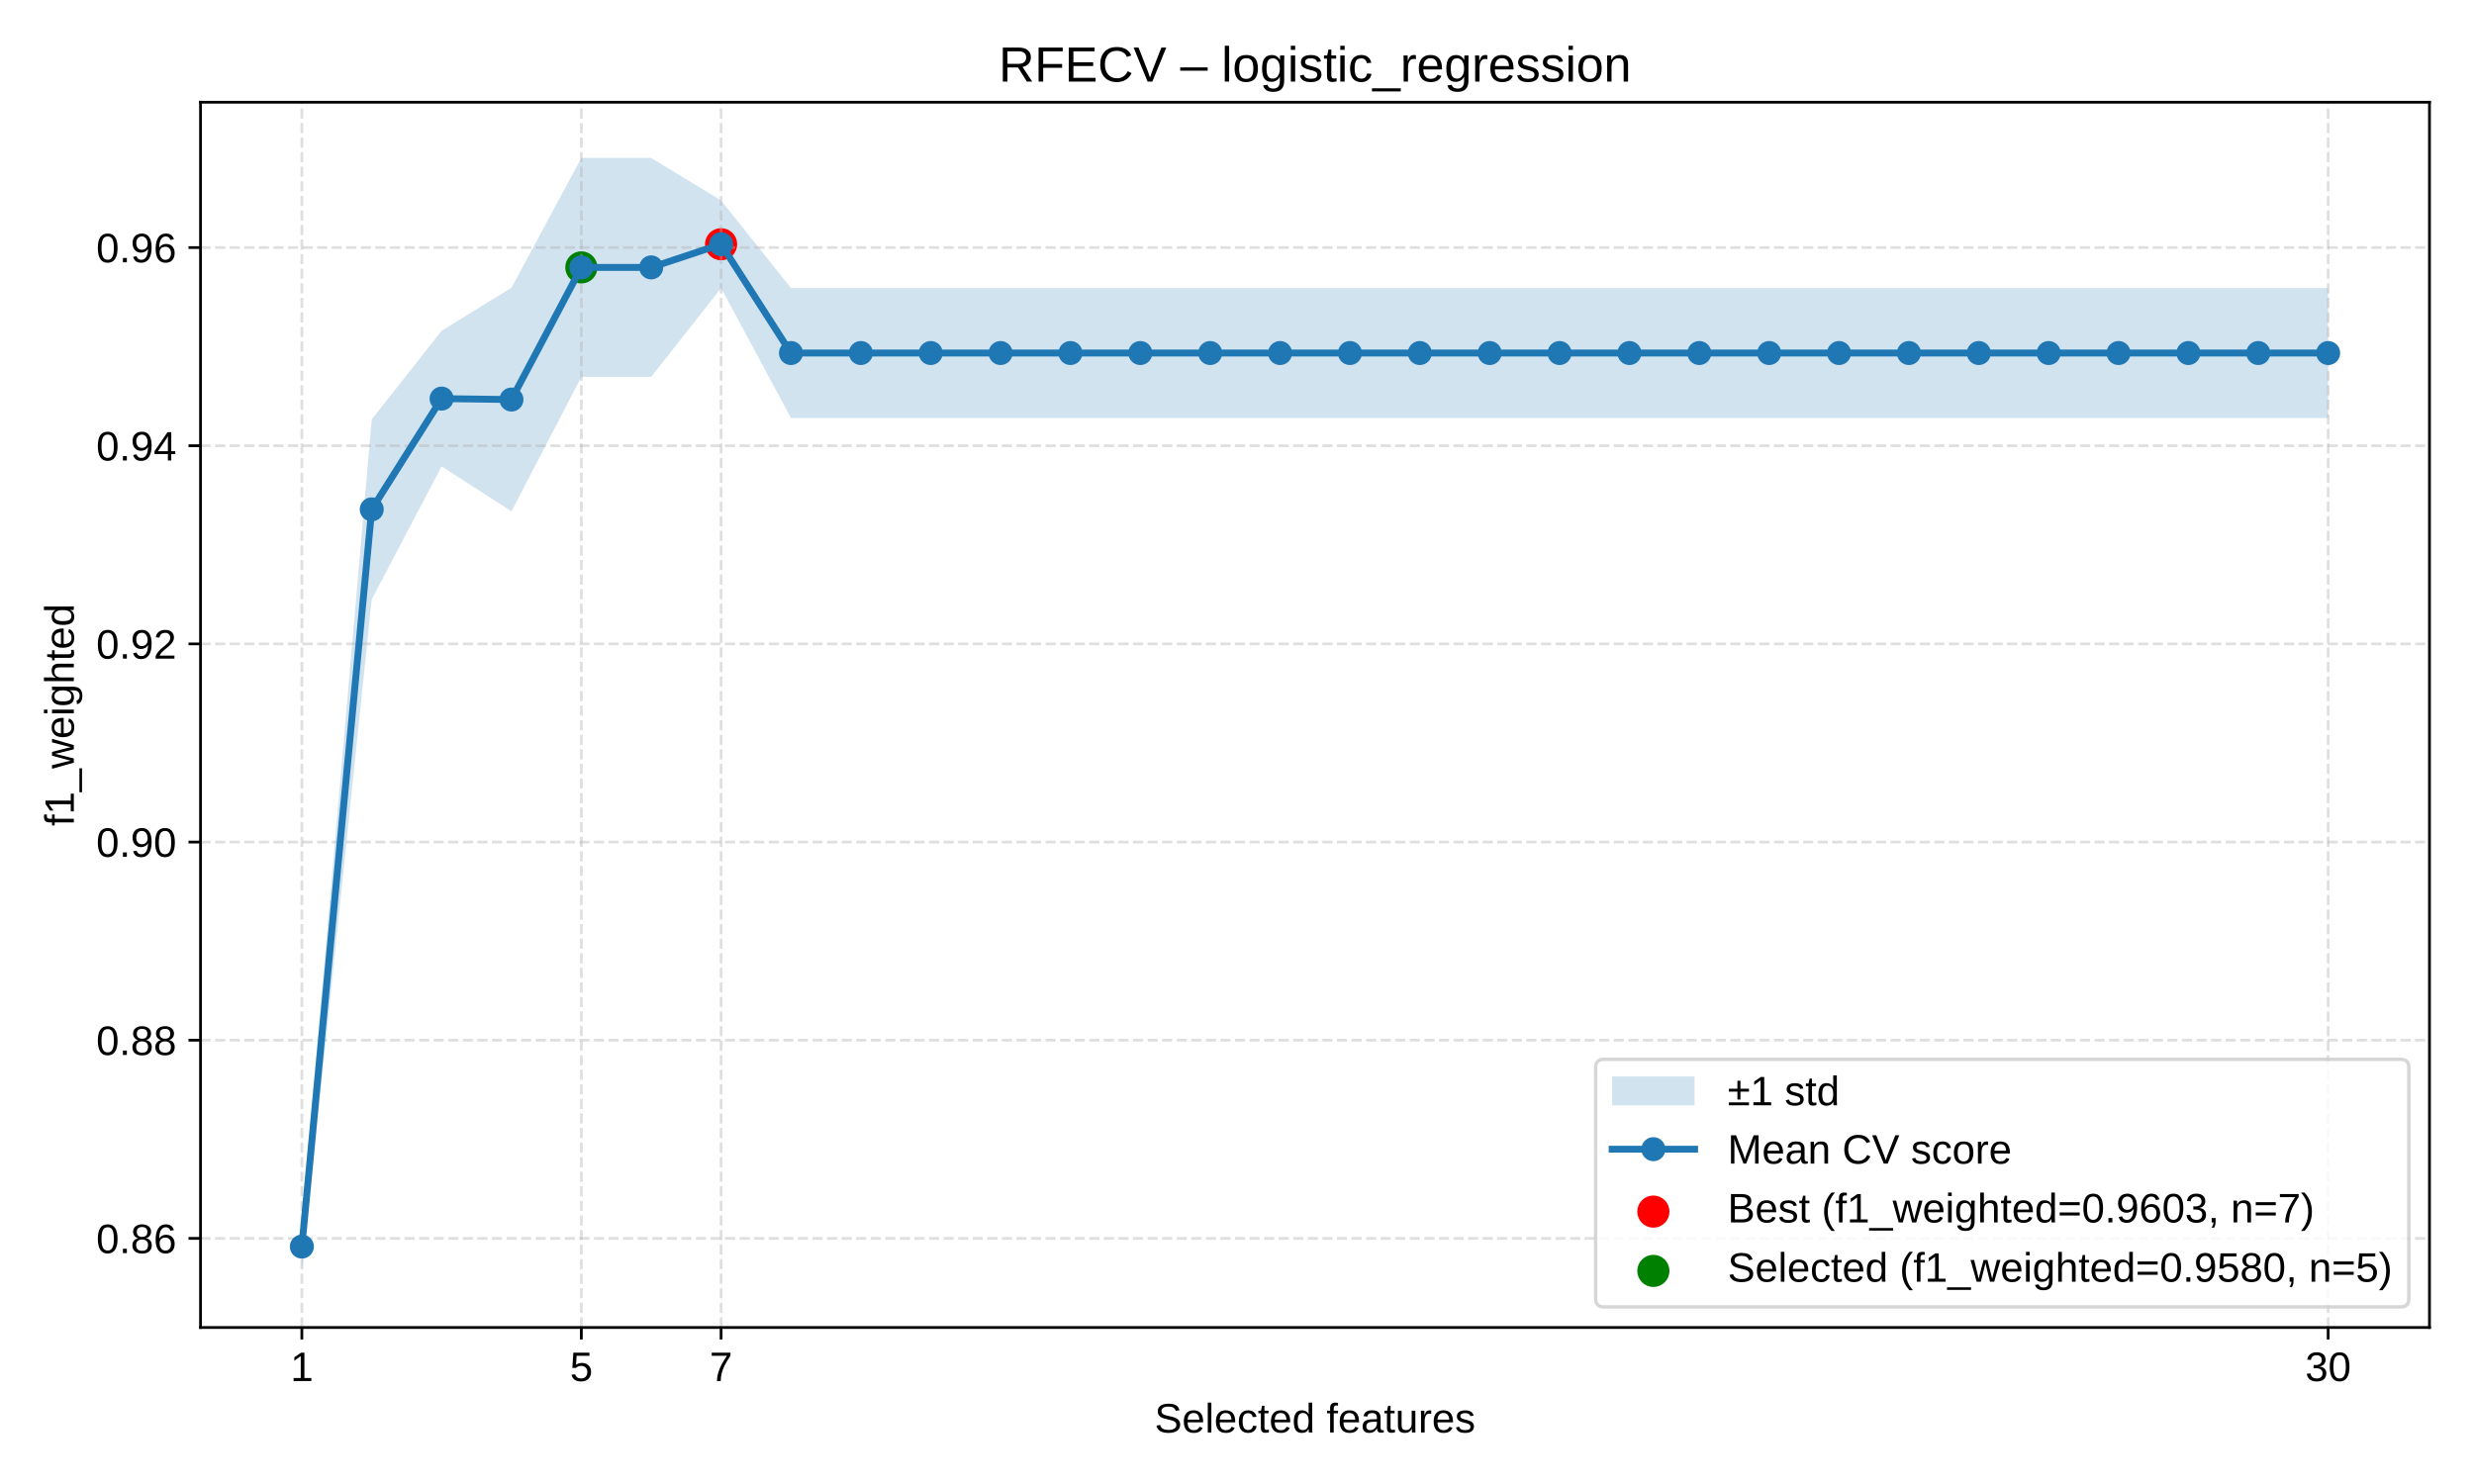
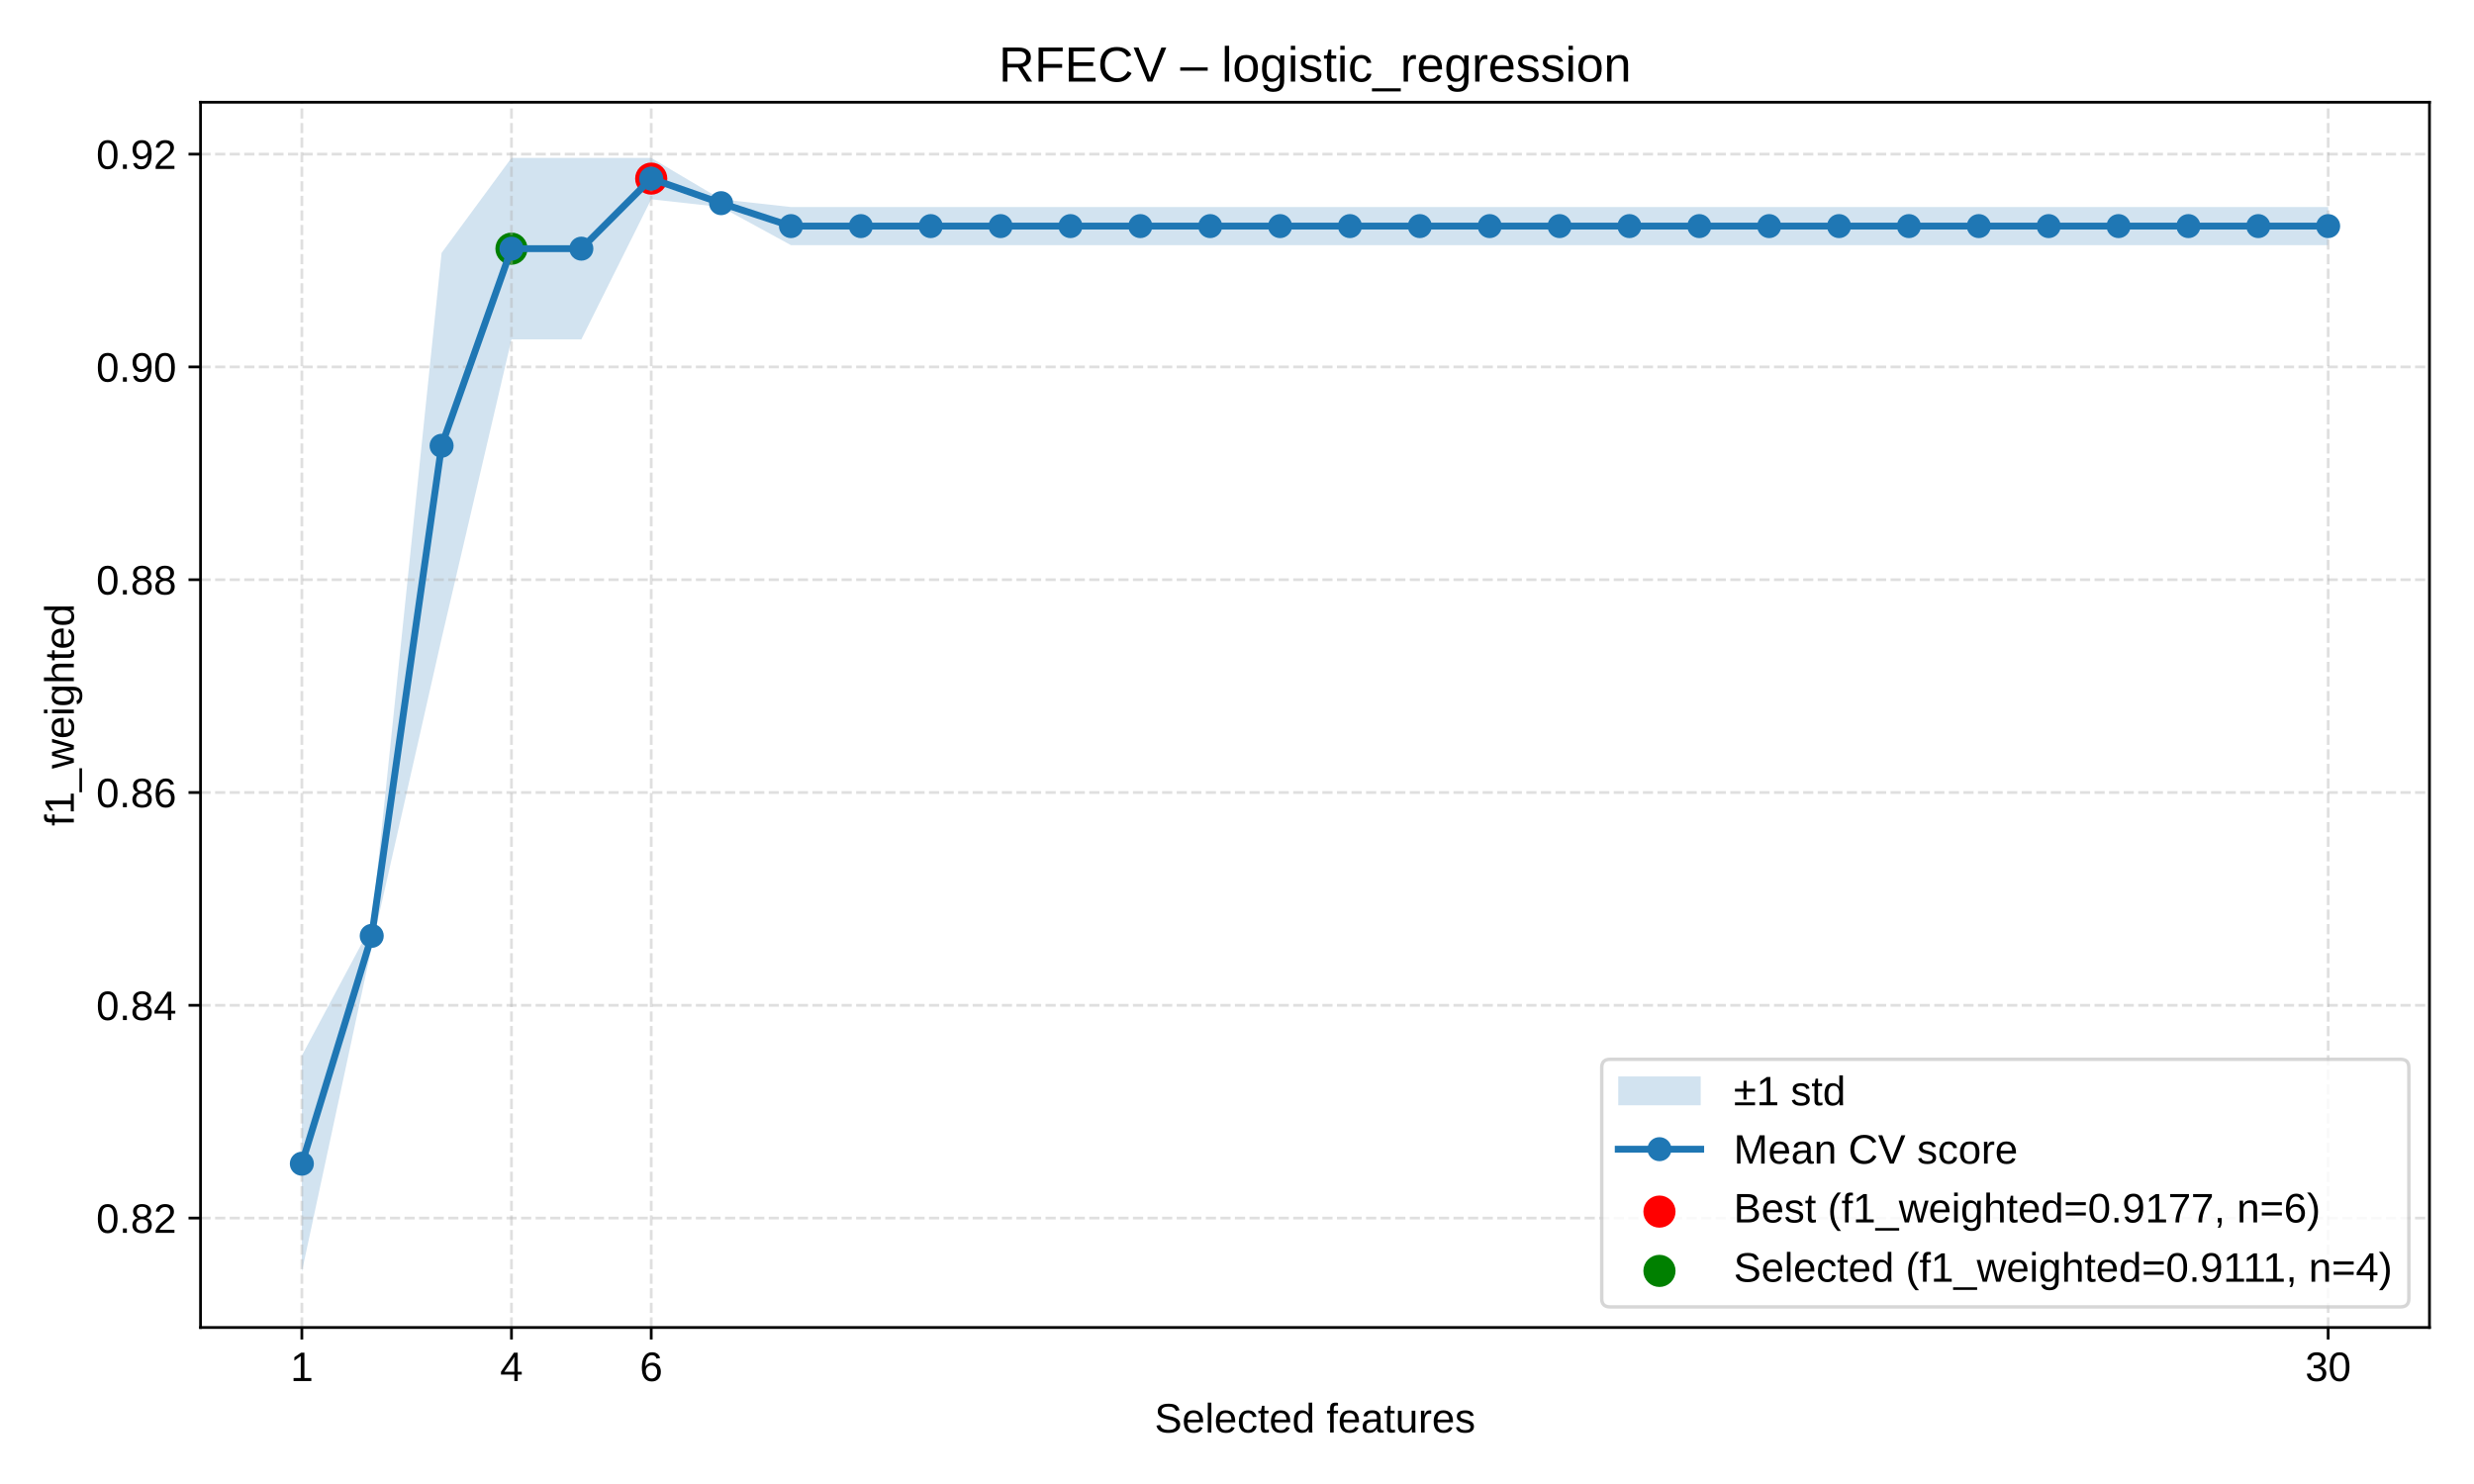
<svg xmlns="http://www.w3.org/2000/svg" xmlns:xlink="http://www.w3.org/1999/xlink" width="720pt" height="432pt" viewBox="0 0 720 432" version="1.1">
  <defs>
    <style type="text/css">*{stroke-linejoin: round; stroke-linecap: butt}</style>
  </defs>
  <g id="figure_1">
    <g id="patch_1">
      <path d="M 0 432  L 720 432  L 720 0  L 0 0  z " style="fill: #ffffff" />
    </g>
    <g id="axes_1">
      <g id="patch_2">
        <path d="M 58.362 386.44  L 707.04 386.44  L 707.04 29.76  L 58.362 29.76  z " style="fill: #ffffff" />
      </g>
      <g id="FillBetweenPolyCollection_1">
-         <path d="M 87.848 355.545  L 87.848 370.227  L 108.183 174.483  L 128.517 135.765  L 148.852 148.861  L 169.187 109.718  L 189.521 109.718  L 209.856 83.851  L 230.191 121.684  L 250.526 121.684  L 270.86 121.684  L 291.195 121.684  L 311.53 121.684  L 331.864 121.684  L 352.199 121.684  L 372.534 121.684  L 392.869 121.684  L 413.203 121.684  L 433.538 121.684  L 453.873 121.684  L 474.207 121.684  L 494.542 121.684  L 514.877 121.684  L 535.212 121.684  L 555.546 121.684  L 575.881 121.684  L 596.216 121.684  L 616.551 121.684  L 636.885 121.684  L 657.22 121.684  L 677.555 121.684  L 677.555 83.851  L 677.555 83.851  L 657.22 83.851  L 636.885 83.851  L 616.551 83.851  L 596.216 83.851  L 575.881 83.851  L 555.546 83.851  L 535.212 83.851  L 514.877 83.851  L 494.542 83.851  L 474.207 83.851  L 453.873 83.851  L 433.538 83.851  L 413.203 83.851  L 392.869 83.851  L 372.534 83.851  L 352.199 83.851  L 331.864 83.851  L 311.53 83.851  L 291.195 83.851  L 270.86 83.851  L 250.526 83.851  L 230.191 83.851  L 209.856 58.345  L 189.521 45.973  L 169.187 45.973  L 148.852 83.757  L 128.517 96.301  L 108.183 122.074  L 87.848 355.545  z " clip-path="url(#pd4bf677b7a)" style="fill: #1f77b4; fill-opacity: 0.2" />
+         <path d="M 87.848 307.295  L 87.848 370.227  L 108.183 275.661  L 128.517 185.892  L 148.852 98.796  L 169.187 98.796  L 189.521 58.017  L 209.856 60.269  L 230.191 71.368  L 250.526 71.368  L 270.86 71.368  L 291.195 71.368  L 311.53 71.368  L 331.864 71.368  L 352.199 71.368  L 372.534 71.368  L 392.869 71.368  L 413.203 71.368  L 433.538 71.368  L 453.873 71.368  L 474.207 71.368  L 494.542 71.368  L 514.877 71.368  L 535.212 71.368  L 555.546 71.368  L 575.881 71.368  L 596.216 71.368  L 616.551 71.368  L 636.885 71.368  L 657.22 71.368  L 677.555 71.368  L 677.555 60.269  L 677.555 60.269  L 657.22 60.269  L 636.885 60.269  L 616.551 60.269  L 596.216 60.269  L 575.881 60.269  L 555.546 60.269  L 535.212 60.269  L 514.877 60.269  L 494.542 60.269  L 474.207 60.269  L 453.873 60.269  L 433.538 60.269  L 413.203 60.269  L 392.869 60.269  L 372.534 60.269  L 352.199 60.269  L 331.864 60.269  L 311.53 60.269  L 291.195 60.269  L 270.86 60.269  L 250.526 60.269  L 230.191 60.269  L 209.856 58.017  L 189.521 45.973  L 169.187 45.973  L 148.852 45.973  L 128.517 73.626  L 108.183 269.206  L 87.848 307.295  z " clip-path="url(#p8cc1e3dfc0)" style="fill: #1f77b4; fill-opacity: 0.2" />
      </g>
      <g id="PathCollection_1">
        <defs>
-           <path id="m157b19fe81" d="M 0 4.183  C 1.109 4.183 2.174 3.743 2.958 2.958  C 3.743 2.174 4.183 1.109 4.183 0  C 4.183 -1.109 3.743 -2.174 2.958 -2.958  C 2.174 -3.743 1.109 -4.183 0 -4.183  C -1.109 -4.183 -2.174 -3.743 -2.958 -2.958  C -3.743 -2.174 -4.183 -1.109 -4.183 0  C -4.183 1.109 -3.743 2.174 -2.958 2.958  C -2.174 3.743 -1.109 4.183 0 4.183  z " style="stroke: #ff0000" />
+           <path id="m5abff9bcad" d="M 0 4.183  C 1.109 4.183 2.174 3.743 2.958 2.958  C 3.743 2.174 4.183 1.109 4.183 0  C 4.183 -1.109 3.743 -2.174 2.958 -2.958  C 2.174 -3.743 1.109 -4.183 0 -4.183  C -1.109 -4.183 -2.174 -3.743 -2.958 -2.958  C -3.743 -2.174 -4.183 -1.109 -4.183 0  C -4.183 1.109 -3.743 2.174 -2.958 2.958  C -2.174 3.743 -1.109 4.183 0 4.183  z " style="stroke: #ff0000" />
        </defs>
-         <g clip-path="url(#pd4bf677b7a)">
-           <use xlink:href="#m157b19fe81" x="209.856" y="71.098" style="fill: #ff0000; stroke: #ff0000" />
+         <g clip-path="url(#p8cc1e3dfc0)">
+           <use xlink:href="#m5abff9bcad" x="189.521" y="51.995" style="fill: #ff0000; stroke: #ff0000" />
        </g>
      </g>
      <g id="PathCollection_2">
        <defs>
-           <path id="m5b1de98c00" d="M 0 4.183  C 1.109 4.183 2.174 3.743 2.958 2.958  C 3.743 2.174 4.183 1.109 4.183 0  C 4.183 -1.109 3.743 -2.174 2.958 -2.958  C 2.174 -3.743 1.109 -4.183 0 -4.183  C -1.109 -4.183 -2.174 -3.743 -2.958 -2.958  C -3.743 -2.174 -4.183 -1.109 -4.183 0  C -4.183 1.109 -3.743 2.174 -2.958 2.958  C -2.174 3.743 -1.109 4.183 0 4.183  z " style="stroke: #008000" />
+           <path id="m867940e10f" d="M 0 4.183  C 1.109 4.183 2.174 3.743 2.958 2.958  C 3.743 2.174 4.183 1.109 4.183 0  C 4.183 -1.109 3.743 -2.174 2.958 -2.958  C 2.174 -3.743 1.109 -4.183 0 -4.183  C -1.109 -4.183 -2.174 -3.743 -2.958 -2.958  C -3.743 -2.174 -4.183 -1.109 -4.183 0  C -4.183 1.109 -3.743 2.174 -2.958 2.958  C -2.174 3.743 -1.109 4.183 0 4.183  z " style="stroke: #008000" />
        </defs>
-         <g clip-path="url(#pd4bf677b7a)">
-           <use xlink:href="#m5b1de98c00" x="169.187" y="77.845" style="fill: #008000; stroke: #008000" />
+         <g clip-path="url(#p8cc1e3dfc0)">
+           <use xlink:href="#m867940e10f" x="148.852" y="72.384" style="fill: #008000; stroke: #008000" />
        </g>
      </g>
      <g id="matplotlib.axis_1">
        <g id="xtick_1">
          <g id="line2d_1">
-             <path d="M 87.848 386.44  L 87.848 29.76  " clip-path="url(#pd4bf677b7a)" style="fill: none; stroke-dasharray: 2.96,1.28; stroke-dashoffset: 0; stroke: #b0b0b0; stroke-opacity: 0.4; stroke-width: 0.8" />
+             <path d="M 87.848 386.44  L 87.848 29.76  " clip-path="url(#p8cc1e3dfc0)" style="fill: none; stroke-dasharray: 2.96,1.28; stroke-dashoffset: 0; stroke: #b0b0b0; stroke-opacity: 0.4; stroke-width: 0.8" />
          </g>
          <g id="line2d_2">
            <defs>
-               <path id="mbd042aa9f1" d="M 0 0  L 0 3.5  " style="stroke: #000000; stroke-width: 0.8" />
+               <path id="m4ea47027c8" d="M 0 0  L 0 3.5  " style="stroke: #000000; stroke-width: 0.8" />
            </defs>
            <g>
-               <use xlink:href="#mbd042aa9f1" x="87.848" y="386.44" style="stroke: #000000; stroke-width: 0.8" />
+               <use xlink:href="#m4ea47027c8" x="87.848" y="386.44" style="stroke: #000000; stroke-width: 0.8" />
            </g>
          </g>
          <g id="text_1">
            <text style="font-size: 12px; font-family: 'Arial'; text-anchor: middle" x="87.848" y="402.029" transform="rotate(-0 87.84784 402.0294)">1</text>
          </g>
        </g>
        <g id="xtick_2">
          <g id="line2d_3">
-             <path d="M 169.187 386.44  L 169.187 29.76  " clip-path="url(#pd4bf677b7a)" style="fill: none; stroke-dasharray: 2.96,1.28; stroke-dashoffset: 0; stroke: #b0b0b0; stroke-opacity: 0.4; stroke-width: 0.8" />
+             <path d="M 148.852 386.44  L 148.852 29.76  " clip-path="url(#p8cc1e3dfc0)" style="fill: none; stroke-dasharray: 2.96,1.28; stroke-dashoffset: 0; stroke: #b0b0b0; stroke-opacity: 0.4; stroke-width: 0.8" />
          </g>
          <g id="line2d_4">
            <g>
-               <use xlink:href="#mbd042aa9f1" x="169.187" y="386.44" style="stroke: #000000; stroke-width: 0.8" />
+               <use xlink:href="#m4ea47027c8" x="148.852" y="386.44" style="stroke: #000000; stroke-width: 0.8" />
            </g>
          </g>
          <g id="text_2">
-             <text style="font-size: 12px; font-family: 'Arial'; text-anchor: middle" x="169.187" y="402.029" transform="rotate(-0 169.1867 402.0294)">5</text>
+             <text style="font-size: 12px; font-family: 'Arial'; text-anchor: middle" x="148.852" y="402.029" transform="rotate(-0 148.852 402.0294)">4</text>
          </g>
        </g>
        <g id="xtick_3">
          <g id="line2d_5">
-             <path d="M 209.856 386.44  L 209.856 29.76  " clip-path="url(#pd4bf677b7a)" style="fill: none; stroke-dasharray: 2.96,1.28; stroke-dashoffset: 0; stroke: #b0b0b0; stroke-opacity: 0.4; stroke-width: 0.8" />
+             <path d="M 189.521 386.44  L 189.521 29.76  " clip-path="url(#p8cc1e3dfc0)" style="fill: none; stroke-dasharray: 2.96,1.28; stroke-dashoffset: 0; stroke: #b0b0b0; stroke-opacity: 0.4; stroke-width: 0.8" />
          </g>
          <g id="line2d_6">
            <g>
-               <use xlink:href="#mbd042aa9f1" x="209.856" y="386.44" style="stroke: #000000; stroke-width: 0.8" />
+               <use xlink:href="#m4ea47027c8" x="189.521" y="386.44" style="stroke: #000000; stroke-width: 0.8" />
            </g>
          </g>
          <g id="text_3">
-             <text style="font-size: 12px; font-family: 'Arial'; text-anchor: middle" x="209.856" y="402.029" transform="rotate(-0 209.8561 402.0294)">7</text>
+             <text style="font-size: 12px; font-family: 'Arial'; text-anchor: middle" x="189.521" y="402.029" transform="rotate(-0 189.5214 402.0294)">6</text>
          </g>
        </g>
        <g id="xtick_4">
          <g id="line2d_7">
-             <path d="M 677.555 386.44  L 677.555 29.76  " clip-path="url(#pd4bf677b7a)" style="fill: none; stroke-dasharray: 2.96,1.28; stroke-dashoffset: 0; stroke: #b0b0b0; stroke-opacity: 0.4; stroke-width: 0.8" />
+             <path d="M 677.555 386.44  L 677.555 29.76  " clip-path="url(#p8cc1e3dfc0)" style="fill: none; stroke-dasharray: 2.96,1.28; stroke-dashoffset: 0; stroke: #b0b0b0; stroke-opacity: 0.4; stroke-width: 0.8" />
          </g>
          <g id="line2d_8">
            <g>
-               <use xlink:href="#mbd042aa9f1" x="677.555" y="386.44" style="stroke: #000000; stroke-width: 0.8" />
+               <use xlink:href="#m4ea47027c8" x="677.555" y="386.44" style="stroke: #000000; stroke-width: 0.8" />
            </g>
          </g>
          <g id="text_4">
            <text style="font-size: 12px; font-family: 'Arial'; text-anchor: middle" x="677.555" y="402.029" transform="rotate(-0 677.5547 402.0294)">30</text>
          </g>
        </g>
        <g id="text_5">
          <text style="font-size: 12px; font-family: 'Arial'; text-anchor: middle" x="382.701" y="417.004" transform="rotate(-0 382.7013 417.0038)">Selected features</text>
        </g>
      </g>
      <g id="matplotlib.axis_2">
        <g id="ytick_1">
          <g id="line2d_9">
-             <path d="M 58.362 360.496  L 707.04 360.496  " clip-path="url(#pd4bf677b7a)" style="fill: none; stroke-dasharray: 2.96,1.28; stroke-dashoffset: 0; stroke: #b0b0b0; stroke-opacity: 0.4; stroke-width: 0.8" />
+             <path d="M 58.362 354.591  L 707.04 354.591  " clip-path="url(#p8cc1e3dfc0)" style="fill: none; stroke-dasharray: 2.96,1.28; stroke-dashoffset: 0; stroke: #b0b0b0; stroke-opacity: 0.4; stroke-width: 0.8" />
          </g>
          <g id="line2d_10">
            <defs>
-               <path id="me30c0a34dc" d="M 0 0  L -3.5 0  " style="stroke: #000000; stroke-width: 0.8" />
+               <path id="m1e4bbfbb34" d="M 0 0  L -3.5 0  " style="stroke: #000000; stroke-width: 0.8" />
            </defs>
            <g>
-               <use xlink:href="#me30c0a34dc" x="58.362" y="360.496" style="stroke: #000000; stroke-width: 0.8" />
+               <use xlink:href="#m1e4bbfbb34" x="58.362" y="354.591" style="stroke: #000000; stroke-width: 0.8" />
            </g>
          </g>
          <g id="text_6">
-             <text style="font-size: 12px; font-family: 'Arial'; text-anchor: end" x="51.362" y="364.791" transform="rotate(-0 51.3625 364.7909)">0.86</text>
+             <text style="font-size: 12px; font-family: 'Arial'; text-anchor: end" x="51.362" y="358.886" transform="rotate(-0 51.3625 358.8856)">0.82</text>
          </g>
        </g>
        <g id="ytick_2">
          <g id="line2d_11">
-             <path d="M 58.362 302.81  L 707.04 302.81  " clip-path="url(#pd4bf677b7a)" style="fill: none; stroke-dasharray: 2.96,1.28; stroke-dashoffset: 0; stroke: #b0b0b0; stroke-opacity: 0.4; stroke-width: 0.8" />
+             <path d="M 58.362 292.647  L 707.04 292.647  " clip-path="url(#p8cc1e3dfc0)" style="fill: none; stroke-dasharray: 2.96,1.28; stroke-dashoffset: 0; stroke: #b0b0b0; stroke-opacity: 0.4; stroke-width: 0.8" />
          </g>
          <g id="line2d_12">
            <g>
-               <use xlink:href="#me30c0a34dc" x="58.362" y="302.81" style="stroke: #000000; stroke-width: 0.8" />
+               <use xlink:href="#m1e4bbfbb34" x="58.362" y="292.647" style="stroke: #000000; stroke-width: 0.8" />
            </g>
          </g>
          <g id="text_7">
-             <text style="font-size: 12px; font-family: 'Arial'; text-anchor: end" x="51.362" y="307.105" transform="rotate(-0 51.3625 307.1051)">0.88</text>
+             <text style="font-size: 12px; font-family: 'Arial'; text-anchor: end" x="51.362" y="296.942" transform="rotate(-0 51.3625 296.9416)">0.84</text>
          </g>
        </g>
        <g id="ytick_3">
          <g id="line2d_13">
-             <path d="M 58.362 245.125  L 707.04 245.125  " clip-path="url(#pd4bf677b7a)" style="fill: none; stroke-dasharray: 2.96,1.28; stroke-dashoffset: 0; stroke: #b0b0b0; stroke-opacity: 0.4; stroke-width: 0.8" />
+             <path d="M 58.362 230.703  L 707.04 230.703  " clip-path="url(#p8cc1e3dfc0)" style="fill: none; stroke-dasharray: 2.96,1.28; stroke-dashoffset: 0; stroke: #b0b0b0; stroke-opacity: 0.4; stroke-width: 0.8" />
          </g>
          <g id="line2d_14">
            <g>
-               <use xlink:href="#me30c0a34dc" x="58.362" y="245.125" style="stroke: #000000; stroke-width: 0.8" />
+               <use xlink:href="#m1e4bbfbb34" x="58.362" y="230.703" style="stroke: #000000; stroke-width: 0.8" />
            </g>
          </g>
          <g id="text_8">
-             <text style="font-size: 12px; font-family: 'Arial'; text-anchor: end" x="51.362" y="249.419" transform="rotate(-0 51.3625 249.4194)">0.90</text>
+             <text style="font-size: 12px; font-family: 'Arial'; text-anchor: end" x="51.362" y="234.998" transform="rotate(-0 51.3625 234.9975)">0.86</text>
          </g>
        </g>
        <g id="ytick_4">
          <g id="line2d_15">
-             <path d="M 58.362 187.439  L 707.04 187.439  " clip-path="url(#pd4bf677b7a)" style="fill: none; stroke-dasharray: 2.96,1.28; stroke-dashoffset: 0; stroke: #b0b0b0; stroke-opacity: 0.4; stroke-width: 0.8" />
+             <path d="M 58.362 168.759  L 707.04 168.759  " clip-path="url(#p8cc1e3dfc0)" style="fill: none; stroke-dasharray: 2.96,1.28; stroke-dashoffset: 0; stroke: #b0b0b0; stroke-opacity: 0.4; stroke-width: 0.8" />
          </g>
          <g id="line2d_16">
            <g>
-               <use xlink:href="#me30c0a34dc" x="58.362" y="187.439" style="stroke: #000000; stroke-width: 0.8" />
+               <use xlink:href="#m1e4bbfbb34" x="58.362" y="168.759" style="stroke: #000000; stroke-width: 0.8" />
            </g>
          </g>
          <g id="text_9">
-             <text style="font-size: 12px; font-family: 'Arial'; text-anchor: end" x="51.362" y="191.734" transform="rotate(-0 51.3625 191.7336)">0.92</text>
+             <text style="font-size: 12px; font-family: 'Arial'; text-anchor: end" x="51.362" y="173.053" transform="rotate(-0 51.3625 173.0535)">0.88</text>
          </g>
        </g>
        <g id="ytick_5">
          <g id="line2d_17">
-             <path d="M 58.362 129.753  L 707.04 129.753  " clip-path="url(#pd4bf677b7a)" style="fill: none; stroke-dasharray: 2.96,1.28; stroke-dashoffset: 0; stroke: #b0b0b0; stroke-opacity: 0.4; stroke-width: 0.8" />
+             <path d="M 58.362 106.815  L 707.04 106.815  " clip-path="url(#p8cc1e3dfc0)" style="fill: none; stroke-dasharray: 2.96,1.28; stroke-dashoffset: 0; stroke: #b0b0b0; stroke-opacity: 0.4; stroke-width: 0.8" />
          </g>
          <g id="line2d_18">
            <g>
-               <use xlink:href="#me30c0a34dc" x="58.362" y="129.753" style="stroke: #000000; stroke-width: 0.8" />
+               <use xlink:href="#m1e4bbfbb34" x="58.362" y="106.815" style="stroke: #000000; stroke-width: 0.8" />
            </g>
          </g>
          <g id="text_10">
-             <text style="font-size: 12px; font-family: 'Arial'; text-anchor: end" x="51.362" y="134.048" transform="rotate(-0 51.3625 134.0479)">0.94</text>
+             <text style="font-size: 12px; font-family: 'Arial'; text-anchor: end" x="51.362" y="111.109" transform="rotate(-0 51.3625 111.1094)">0.90</text>
          </g>
        </g>
        <g id="ytick_6">
          <g id="line2d_19">
-             <path d="M 58.362 72.067  L 707.04 72.067  " clip-path="url(#pd4bf677b7a)" style="fill: none; stroke-dasharray: 2.96,1.28; stroke-dashoffset: 0; stroke: #b0b0b0; stroke-opacity: 0.4; stroke-width: 0.8" />
+             <path d="M 58.362 44.871  L 707.04 44.871  " clip-path="url(#p8cc1e3dfc0)" style="fill: none; stroke-dasharray: 2.96,1.28; stroke-dashoffset: 0; stroke: #b0b0b0; stroke-opacity: 0.4; stroke-width: 0.8" />
          </g>
          <g id="line2d_20">
            <g>
-               <use xlink:href="#me30c0a34dc" x="58.362" y="72.067" style="stroke: #000000; stroke-width: 0.8" />
+               <use xlink:href="#m1e4bbfbb34" x="58.362" y="44.871" style="stroke: #000000; stroke-width: 0.8" />
            </g>
          </g>
          <g id="text_11">
-             <text style="font-size: 12px; font-family: 'Arial'; text-anchor: end" x="51.362" y="76.362" transform="rotate(-0 51.3625 76.3621)">0.96</text>
+             <text style="font-size: 12px; font-family: 'Arial'; text-anchor: end" x="51.362" y="49.165" transform="rotate(-0 51.3625 49.16535)">0.92</text>
          </g>
        </g>
        <g id="text_12">
          <text style="font-size: 12px; font-family: 'Arial'; text-anchor: middle" x="21.484" y="208.1" transform="rotate(-90 21.48375 208.1)">f1_weighted</text>
        </g>
      </g>
      <g id="line2d_21">
-         <path d="M 87.848 362.886  L 108.183 148.279  L 128.517 116.033  L 148.852 116.309  L 169.187 77.845  L 189.521 77.845  L 209.856 71.098  L 230.191 102.768  L 250.526 102.768  L 270.86 102.768  L 291.195 102.768  L 311.53 102.768  L 331.864 102.768  L 352.199 102.768  L 372.534 102.768  L 392.869 102.768  L 413.203 102.768  L 433.538 102.768  L 453.873 102.768  L 474.207 102.768  L 494.542 102.768  L 514.877 102.768  L 535.212 102.768  L 555.546 102.768  L 575.881 102.768  L 596.216 102.768  L 616.551 102.768  L 636.885 102.768  L 657.22 102.768  L 677.555 102.768  " clip-path="url(#pd4bf677b7a)" style="fill: none; stroke: #1f77b4; stroke-width: 2; stroke-linecap: square" />
+         <path d="M 87.848 338.761  L 108.183 272.434  L 128.517 129.759  L 148.852 72.384  L 169.187 72.384  L 189.521 51.995  L 209.856 59.143  L 230.191 65.819  L 250.526 65.819  L 270.86 65.819  L 291.195 65.819  L 311.53 65.819  L 331.864 65.819  L 352.199 65.819  L 372.534 65.819  L 392.869 65.819  L 413.203 65.819  L 433.538 65.819  L 453.873 65.819  L 474.207 65.819  L 494.542 65.819  L 514.877 65.819  L 535.212 65.819  L 555.546 65.819  L 575.881 65.819  L 596.216 65.819  L 616.551 65.819  L 636.885 65.819  L 657.22 65.819  L 677.555 65.819  " clip-path="url(#p8cc1e3dfc0)" style="fill: none; stroke: #1f77b4; stroke-width: 2; stroke-linecap: square" />
        <defs>
-           <path id="m3a29a48161" d="M 0 3  C 0.796 3 1.559 2.684 2.121 2.121  C 2.684 1.559 3 0.796 3 0  C 3 -0.796 2.684 -1.559 2.121 -2.121  C 1.559 -2.684 0.796 -3 0 -3  C -0.796 -3 -1.559 -2.684 -2.121 -2.121  C -2.684 -1.559 -3 -0.796 -3 0  C -3 0.796 -2.684 1.559 -2.121 2.121  C -1.559 2.684 -0.796 3 0 3  z " style="stroke: #1f77b4" />
+           <path id="m90d089cf67" d="M 0 3  C 0.796 3 1.559 2.684 2.121 2.121  C 2.684 1.559 3 0.796 3 0  C 3 -0.796 2.684 -1.559 2.121 -2.121  C 1.559 -2.684 0.796 -3 0 -3  C -0.796 -3 -1.559 -2.684 -2.121 -2.121  C -2.684 -1.559 -3 -0.796 -3 0  C -3 0.796 -2.684 1.559 -2.121 2.121  C -1.559 2.684 -0.796 3 0 3  z " style="stroke: #1f77b4" />
        </defs>
-         <g clip-path="url(#pd4bf677b7a)">
-           <use xlink:href="#m3a29a48161" x="87.848" y="362.886" style="fill: #1f77b4; stroke: #1f77b4" />
-           <use xlink:href="#m3a29a48161" x="108.183" y="148.279" style="fill: #1f77b4; stroke: #1f77b4" />
-           <use xlink:href="#m3a29a48161" x="128.517" y="116.033" style="fill: #1f77b4; stroke: #1f77b4" />
-           <use xlink:href="#m3a29a48161" x="148.852" y="116.309" style="fill: #1f77b4; stroke: #1f77b4" />
-           <use xlink:href="#m3a29a48161" x="169.187" y="77.845" style="fill: #1f77b4; stroke: #1f77b4" />
-           <use xlink:href="#m3a29a48161" x="189.521" y="77.845" style="fill: #1f77b4; stroke: #1f77b4" />
-           <use xlink:href="#m3a29a48161" x="209.856" y="71.098" style="fill: #1f77b4; stroke: #1f77b4" />
-           <use xlink:href="#m3a29a48161" x="230.191" y="102.768" style="fill: #1f77b4; stroke: #1f77b4" />
-           <use xlink:href="#m3a29a48161" x="250.526" y="102.768" style="fill: #1f77b4; stroke: #1f77b4" />
-           <use xlink:href="#m3a29a48161" x="270.86" y="102.768" style="fill: #1f77b4; stroke: #1f77b4" />
-           <use xlink:href="#m3a29a48161" x="291.195" y="102.768" style="fill: #1f77b4; stroke: #1f77b4" />
-           <use xlink:href="#m3a29a48161" x="311.53" y="102.768" style="fill: #1f77b4; stroke: #1f77b4" />
-           <use xlink:href="#m3a29a48161" x="331.864" y="102.768" style="fill: #1f77b4; stroke: #1f77b4" />
-           <use xlink:href="#m3a29a48161" x="352.199" y="102.768" style="fill: #1f77b4; stroke: #1f77b4" />
-           <use xlink:href="#m3a29a48161" x="372.534" y="102.768" style="fill: #1f77b4; stroke: #1f77b4" />
-           <use xlink:href="#m3a29a48161" x="392.869" y="102.768" style="fill: #1f77b4; stroke: #1f77b4" />
-           <use xlink:href="#m3a29a48161" x="413.203" y="102.768" style="fill: #1f77b4; stroke: #1f77b4" />
-           <use xlink:href="#m3a29a48161" x="433.538" y="102.768" style="fill: #1f77b4; stroke: #1f77b4" />
-           <use xlink:href="#m3a29a48161" x="453.873" y="102.768" style="fill: #1f77b4; stroke: #1f77b4" />
-           <use xlink:href="#m3a29a48161" x="474.207" y="102.768" style="fill: #1f77b4; stroke: #1f77b4" />
-           <use xlink:href="#m3a29a48161" x="494.542" y="102.768" style="fill: #1f77b4; stroke: #1f77b4" />
-           <use xlink:href="#m3a29a48161" x="514.877" y="102.768" style="fill: #1f77b4; stroke: #1f77b4" />
-           <use xlink:href="#m3a29a48161" x="535.212" y="102.768" style="fill: #1f77b4; stroke: #1f77b4" />
-           <use xlink:href="#m3a29a48161" x="555.546" y="102.768" style="fill: #1f77b4; stroke: #1f77b4" />
-           <use xlink:href="#m3a29a48161" x="575.881" y="102.768" style="fill: #1f77b4; stroke: #1f77b4" />
-           <use xlink:href="#m3a29a48161" x="596.216" y="102.768" style="fill: #1f77b4; stroke: #1f77b4" />
-           <use xlink:href="#m3a29a48161" x="616.551" y="102.768" style="fill: #1f77b4; stroke: #1f77b4" />
-           <use xlink:href="#m3a29a48161" x="636.885" y="102.768" style="fill: #1f77b4; stroke: #1f77b4" />
-           <use xlink:href="#m3a29a48161" x="657.22" y="102.768" style="fill: #1f77b4; stroke: #1f77b4" />
-           <use xlink:href="#m3a29a48161" x="677.555" y="102.768" style="fill: #1f77b4; stroke: #1f77b4" />
+         <g clip-path="url(#p8cc1e3dfc0)">
+           <use xlink:href="#m90d089cf67" x="87.848" y="338.761" style="fill: #1f77b4; stroke: #1f77b4" />
+           <use xlink:href="#m90d089cf67" x="108.183" y="272.434" style="fill: #1f77b4; stroke: #1f77b4" />
+           <use xlink:href="#m90d089cf67" x="128.517" y="129.759" style="fill: #1f77b4; stroke: #1f77b4" />
+           <use xlink:href="#m90d089cf67" x="148.852" y="72.384" style="fill: #1f77b4; stroke: #1f77b4" />
+           <use xlink:href="#m90d089cf67" x="169.187" y="72.384" style="fill: #1f77b4; stroke: #1f77b4" />
+           <use xlink:href="#m90d089cf67" x="189.521" y="51.995" style="fill: #1f77b4; stroke: #1f77b4" />
+           <use xlink:href="#m90d089cf67" x="209.856" y="59.143" style="fill: #1f77b4; stroke: #1f77b4" />
+           <use xlink:href="#m90d089cf67" x="230.191" y="65.819" style="fill: #1f77b4; stroke: #1f77b4" />
+           <use xlink:href="#m90d089cf67" x="250.526" y="65.819" style="fill: #1f77b4; stroke: #1f77b4" />
+           <use xlink:href="#m90d089cf67" x="270.86" y="65.819" style="fill: #1f77b4; stroke: #1f77b4" />
+           <use xlink:href="#m90d089cf67" x="291.195" y="65.819" style="fill: #1f77b4; stroke: #1f77b4" />
+           <use xlink:href="#m90d089cf67" x="311.53" y="65.819" style="fill: #1f77b4; stroke: #1f77b4" />
+           <use xlink:href="#m90d089cf67" x="331.864" y="65.819" style="fill: #1f77b4; stroke: #1f77b4" />
+           <use xlink:href="#m90d089cf67" x="352.199" y="65.819" style="fill: #1f77b4; stroke: #1f77b4" />
+           <use xlink:href="#m90d089cf67" x="372.534" y="65.819" style="fill: #1f77b4; stroke: #1f77b4" />
+           <use xlink:href="#m90d089cf67" x="392.869" y="65.819" style="fill: #1f77b4; stroke: #1f77b4" />
+           <use xlink:href="#m90d089cf67" x="413.203" y="65.819" style="fill: #1f77b4; stroke: #1f77b4" />
+           <use xlink:href="#m90d089cf67" x="433.538" y="65.819" style="fill: #1f77b4; stroke: #1f77b4" />
+           <use xlink:href="#m90d089cf67" x="453.873" y="65.819" style="fill: #1f77b4; stroke: #1f77b4" />
+           <use xlink:href="#m90d089cf67" x="474.207" y="65.819" style="fill: #1f77b4; stroke: #1f77b4" />
+           <use xlink:href="#m90d089cf67" x="494.542" y="65.819" style="fill: #1f77b4; stroke: #1f77b4" />
+           <use xlink:href="#m90d089cf67" x="514.877" y="65.819" style="fill: #1f77b4; stroke: #1f77b4" />
+           <use xlink:href="#m90d089cf67" x="535.212" y="65.819" style="fill: #1f77b4; stroke: #1f77b4" />
+           <use xlink:href="#m90d089cf67" x="555.546" y="65.819" style="fill: #1f77b4; stroke: #1f77b4" />
+           <use xlink:href="#m90d089cf67" x="575.881" y="65.819" style="fill: #1f77b4; stroke: #1f77b4" />
+           <use xlink:href="#m90d089cf67" x="596.216" y="65.819" style="fill: #1f77b4; stroke: #1f77b4" />
+           <use xlink:href="#m90d089cf67" x="616.551" y="65.819" style="fill: #1f77b4; stroke: #1f77b4" />
+           <use xlink:href="#m90d089cf67" x="636.885" y="65.819" style="fill: #1f77b4; stroke: #1f77b4" />
+           <use xlink:href="#m90d089cf67" x="657.22" y="65.819" style="fill: #1f77b4; stroke: #1f77b4" />
+           <use xlink:href="#m90d089cf67" x="677.555" y="65.819" style="fill: #1f77b4; stroke: #1f77b4" />
        </g>
      </g>
      <g id="patch_3">
        <path d="M 58.362 386.44  L 58.362 29.76  " style="fill: none; stroke: #000000; stroke-width: 0.8; stroke-linejoin: miter; stroke-linecap: square" />
      </g>
      <g id="patch_4">
        <path d="M 707.04 386.44  L 707.04 29.76  " style="fill: none; stroke: #000000; stroke-width: 0.8; stroke-linejoin: miter; stroke-linecap: square" />
      </g>
      <g id="patch_5">
        <path d="M 58.362 386.44  L 707.04 386.44  " style="fill: none; stroke: #000000; stroke-width: 0.8; stroke-linejoin: miter; stroke-linecap: square" />
      </g>
      <g id="patch_6">
        <path d="M 58.362 29.76  L 707.04 29.76  " style="fill: none; stroke: #000000; stroke-width: 0.8; stroke-linejoin: miter; stroke-linecap: square" />
      </g>
      <g id="text_13">
        <text style="font-size: 14.4px; font-family: 'Arial'; text-anchor: middle" x="382.701" y="23.76" transform="rotate(-0 382.7013 23.76)">RFECV – logistic_regression</text>
      </g>
      <g id="legend_1">
        <g id="patch_7">
-           <path d="M 466.776 380.44  L 698.64 380.44  Q 701.04 380.44 701.04 378.04  L 701.04 310.769  Q 701.04 308.369 698.64 308.369  L 466.776 308.369  Q 464.376 308.369 464.376 310.769  L 464.376 378.04  Q 464.376 380.44 466.776 380.44  z " style="fill: #ffffff; opacity: 0.8; stroke: #cccccc; stroke-linejoin: miter" />
+           <path d="M 468.546 380.44  L 698.64 380.44  Q 701.04 380.44 701.04 378.04  L 701.04 310.769  Q 701.04 308.369 698.64 308.369  L 468.546 308.369  Q 466.146 308.369 466.146 310.769  L 466.146 378.04  Q 466.146 380.44 468.546 380.44  z " style="fill: #ffffff; opacity: 0.8; stroke: #cccccc; stroke-linejoin: miter" />
        </g>
        <g id="patch_8">
-           <path d="M 469.176 321.758  L 493.176 321.758  L 493.176 313.358  L 469.176 313.358  z " style="fill: #1f77b4; fill-opacity: 0.2" />
+           <path d="M 470.946 321.758  L 494.946 321.758  L 494.946 313.358  L 470.946 313.358  z " style="fill: #1f77b4; fill-opacity: 0.2" />
        </g>
        <g id="text_14">
-           <text style="font-size: 12px; font-family: 'Arial'; text-anchor: start" x="502.776" y="321.758" transform="rotate(-0 502.7756 321.7581)">±1 std</text>
+           <text style="font-size: 12px; font-family: 'Arial'; text-anchor: start" x="504.546" y="321.758" transform="rotate(-0 504.5456 321.7581)">±1 std</text>
        </g>
        <g id="line2d_22">
-           <path d="M 469.176 334.533  L 481.176 334.533  L 493.176 334.533  " style="fill: none; stroke: #1f77b4; stroke-width: 2; stroke-linecap: square" />
+           <path d="M 470.946 334.533  L 482.946 334.533  L 494.946 334.533  " style="fill: none; stroke: #1f77b4; stroke-width: 2; stroke-linecap: square" />
          <g>
-             <use xlink:href="#m3a29a48161" x="481.176" y="334.533" style="fill: #1f77b4; stroke: #1f77b4" />
+             <use xlink:href="#m90d089cf67" x="482.946" y="334.533" style="fill: #1f77b4; stroke: #1f77b4" />
          </g>
        </g>
        <g id="text_15">
-           <text style="font-size: 12px; font-family: 'Arial'; text-anchor: start" x="502.776" y="338.733" transform="rotate(-0 502.7756 338.7325)">Mean CV score</text>
+           <text style="font-size: 12px; font-family: 'Arial'; text-anchor: start" x="504.546" y="338.733" transform="rotate(-0 504.5456 338.7325)">Mean CV score</text>
        </g>
        <g id="PathCollection_3">
          <g>
-             <use xlink:href="#m157b19fe81" x="481.176" y="352.703" style="fill: #ff0000; stroke: #ff0000" />
+             <use xlink:href="#m5abff9bcad" x="482.946" y="352.703" style="fill: #ff0000; stroke: #ff0000" />
          </g>
        </g>
        <g id="text_16">
-           <text style="font-size: 12px; font-family: 'Arial'; text-anchor: start" x="502.776" y="355.853" transform="rotate(-0 502.7756 355.8531)">Best (f1_weighted=0.9603, n=7)</text>
+           <text style="font-size: 12px; font-family: 'Arial'; text-anchor: start" x="504.546" y="355.853" transform="rotate(-0 504.5456 355.8531)">Best (f1_weighted=0.9177, n=6)</text>
        </g>
        <g id="PathCollection_4">
          <g>
-             <use xlink:href="#m5b1de98c00" x="481.176" y="369.964" style="fill: #008000; stroke: #008000" />
+             <use xlink:href="#m867940e10f" x="482.946" y="369.964" style="fill: #008000; stroke: #008000" />
          </g>
        </g>
        <g id="text_17">
-           <text style="font-size: 12px; font-family: 'Arial'; text-anchor: start" x="502.776" y="373.114" transform="rotate(-0 502.7756 373.1144)">Selected (f1_weighted=0.9580, n=5)</text>
+           <text style="font-size: 12px; font-family: 'Arial'; text-anchor: start" x="504.546" y="373.114" transform="rotate(-0 504.5456 373.1144)">Selected (f1_weighted=0.9111, n=4)</text>
        </g>
      </g>
    </g>
  </g>
  <defs>
-     <clipPath id="pd4bf677b7a">
+     <clipPath id="p8cc1e3dfc0">
      <rect x="58.362" y="29.76" width="648.678" height="356.68" />
    </clipPath>
  </defs>
</svg>
